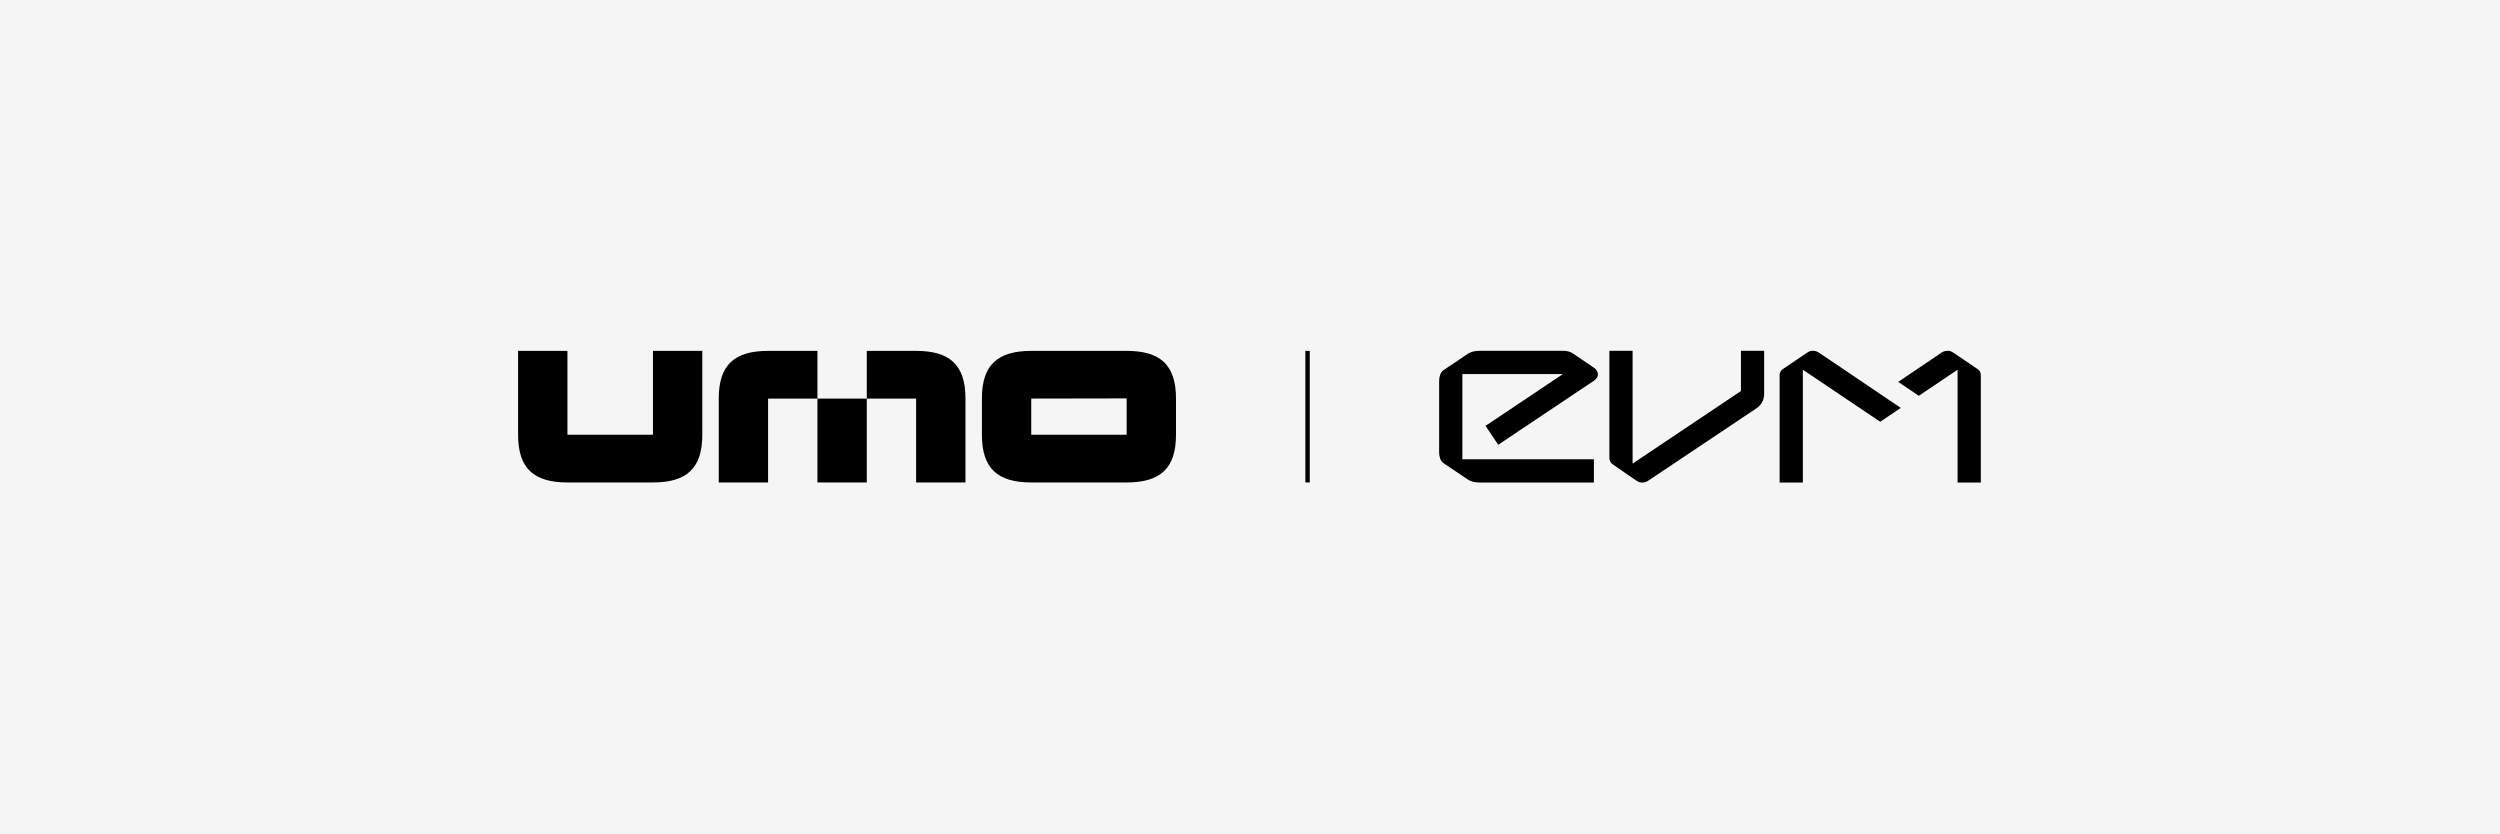
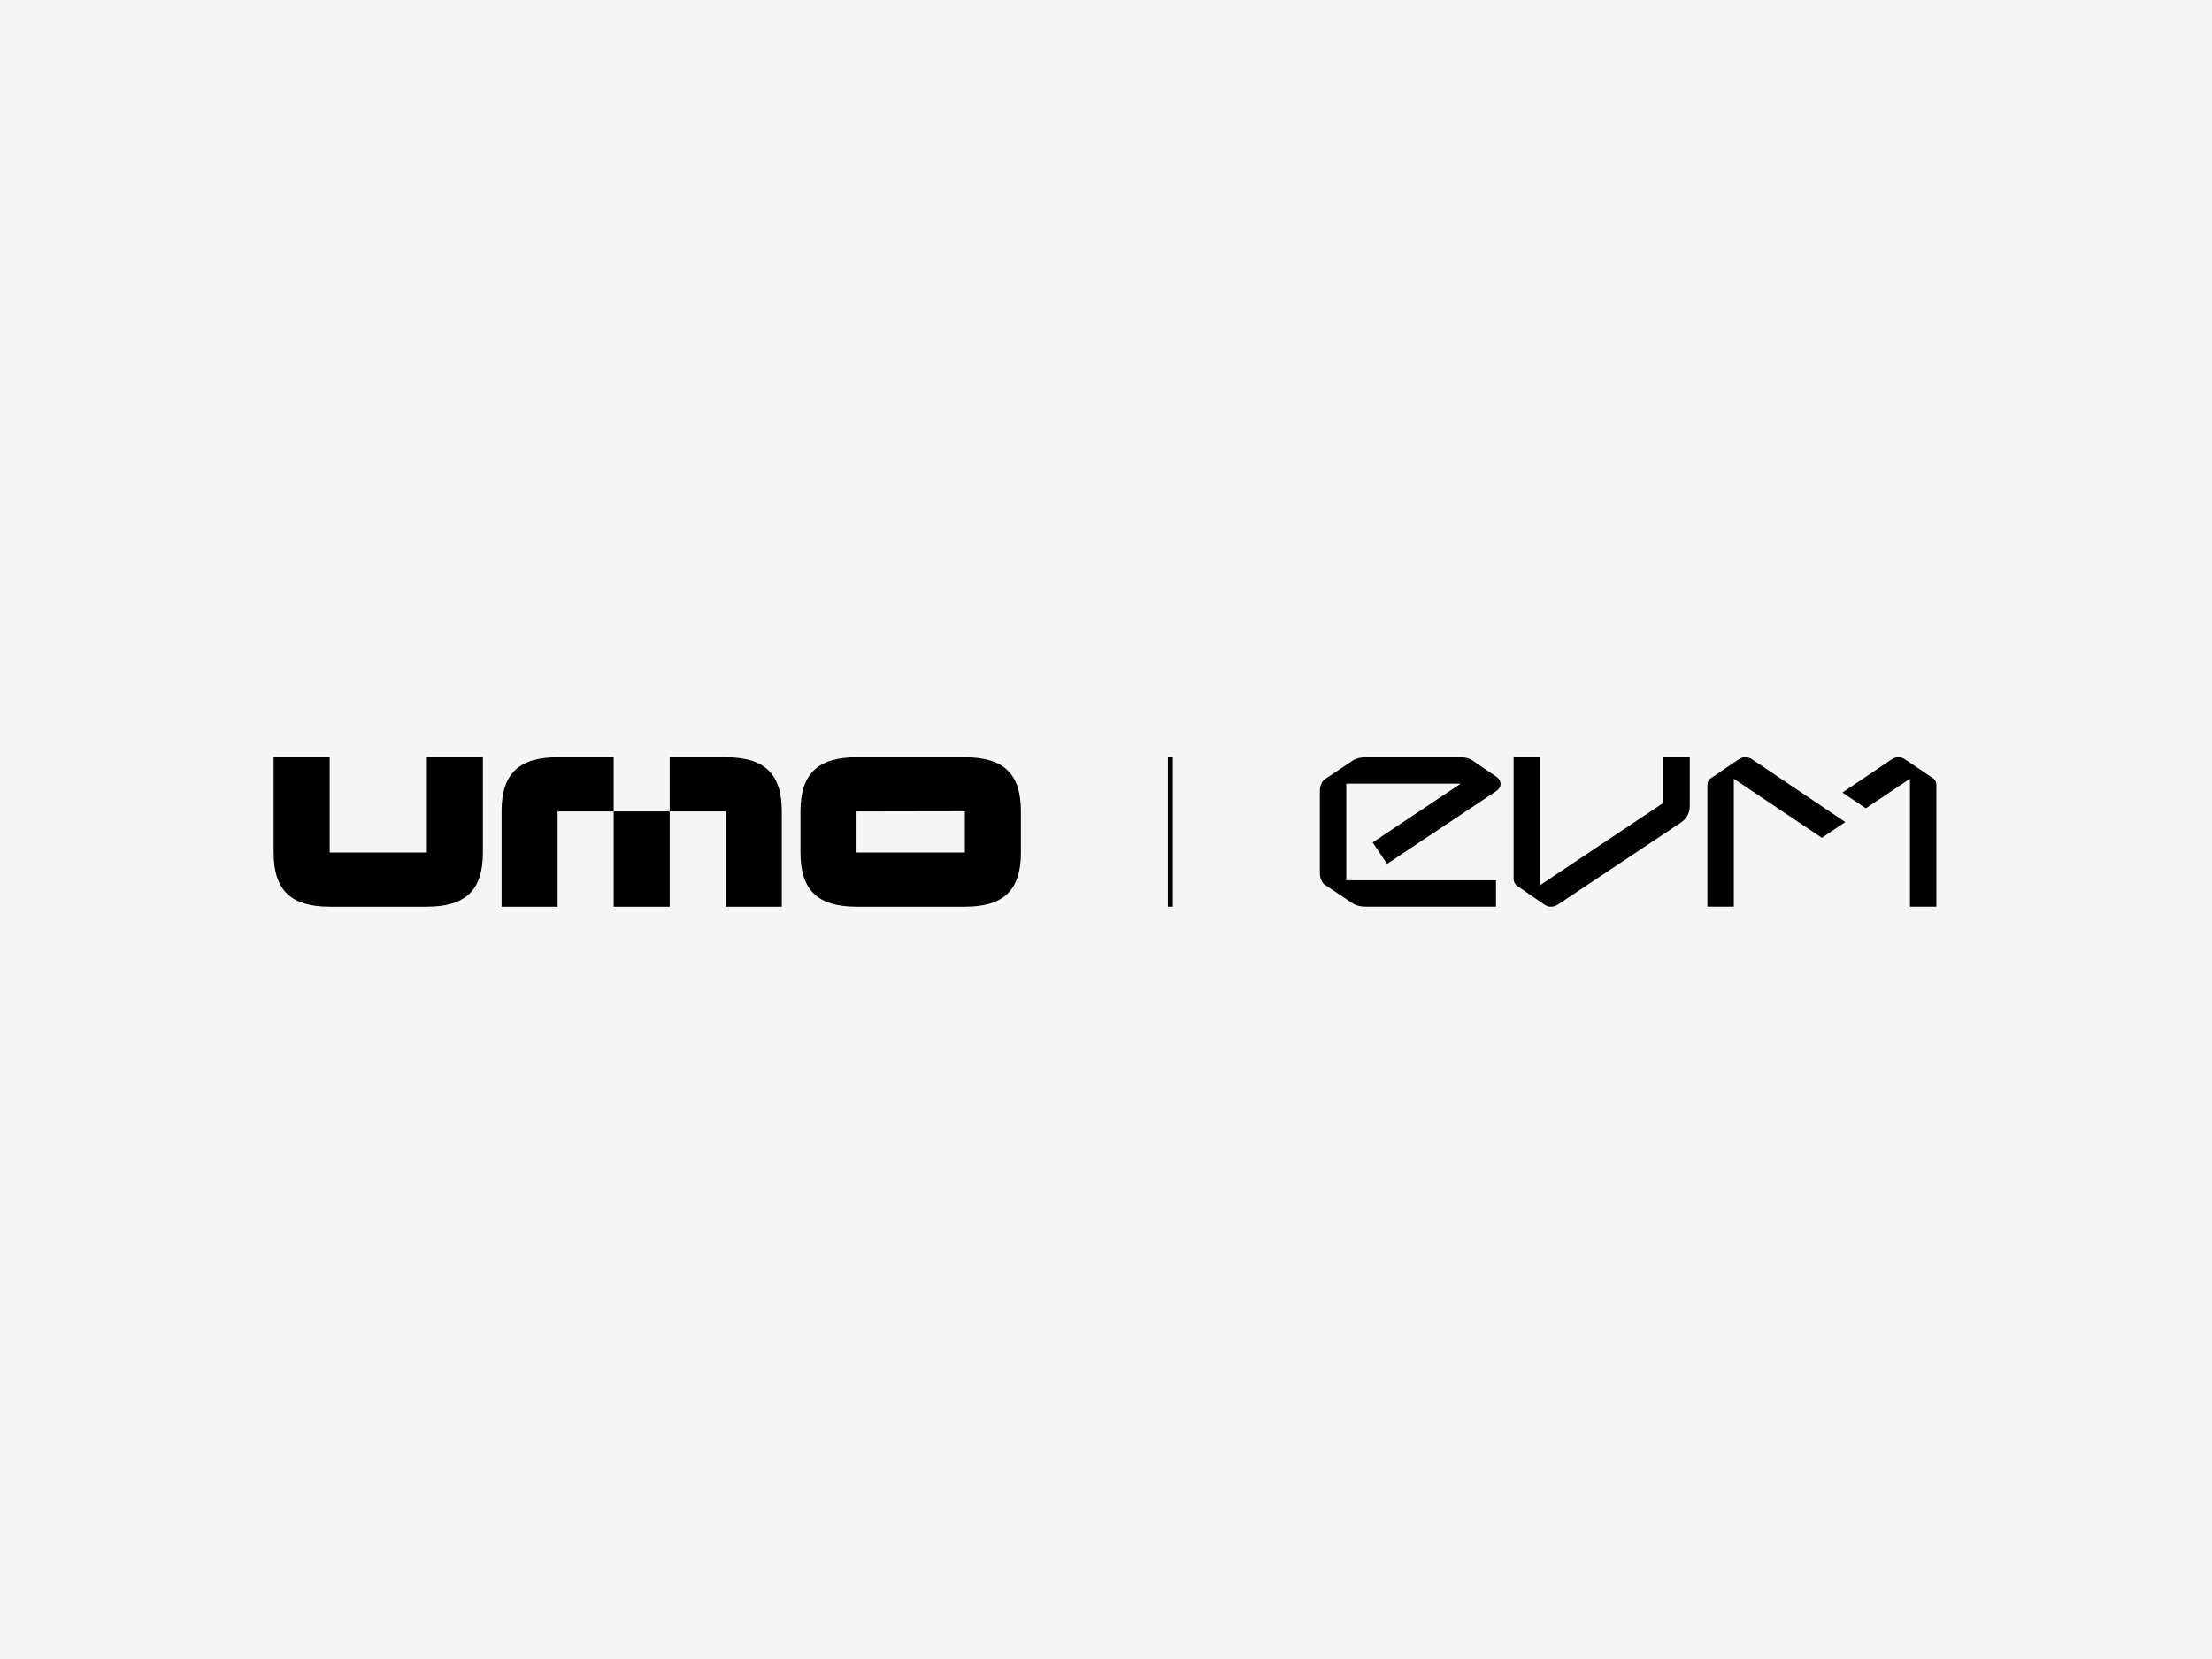
- <svg xmlns="http://www.w3.org/2000/svg" width="912" height="304" viewBox="0 328 912 304" fill="none">
-   <g>
-     <g>
-       <g>
-         <g clip-path="url(#clip0_4810_2)">
-           <g>
-             <rect width="912" height="304" transform="translate(0 328)" fill="#F5F5F5" />
-             <g>
-               <g>
-                 <path d="M298.2 473.4H280.199V504H262.2V473.337C262.2 461.022 268.048 456 280.199 456H298.2V473.4ZM334.199 456C346.347 456 352.2 461.015 352.2 473.337V504H334.199V473.4H316.2V504H298.2V473.4H316.2V456H334.199Z" fill="black" />
-                 <path d="M238.2 486.6H207V456H189V486.663C189 498.985 194.86 504 207.015 504H238.183C250.347 504 256.2 498.978 256.2 486.663V456H238.2V486.6Z" fill="black" />
-                 <path fill-rule="evenodd" clip-rule="evenodd" d="M410.987 456C423.142 456 429 461.015 429 473.337V486.663C429 498.978 423.149 504 410.987 504H376.215C364.058 504 358.2 498.985 358.2 486.663V473.337C358.2 461.022 364.058 456 376.215 456H410.987ZM376.2 486.6H411V473.337L376.2 473.4V486.6Z" fill="black" />
-               </g>
-               <path d="M477 456V504" stroke="black" stroke-width="1.6" />
-               <g>
-                 <path d="M533.471 495.55V464.455H570.143L541.927 483.351L546.543 490.258L578.634 468.782C579.284 468.347 580.103 467.811 581.456 466.901C583.409 465.596 583.399 463.435 581.456 462.135C580.028 461.179 577.361 459.334 575.348 457.983C573.804 456.948 572.85 455.973 570.168 455.973H539.72C538.306 455.973 536.678 456.213 535.224 457.228L526.503 463.09C525.499 463.825 525 465.446 525 466.856V493.139C525 494.555 525.504 496.175 526.503 496.905L535.224 502.767C536.673 503.783 538.306 504.023 539.72 504.023H581.456V495.54H533.471V495.55Z" fill="black" />
-                 <path d="M722.6 504.033V464.76C722.6 463.98 722.165 463.115 721.566 462.745L713.165 457.048C712.296 456.468 711.601 455.973 710.727 455.973C709.853 455.973 709.179 456.028 708.245 456.653L692.471 467.316L699.983 472.378L714.129 462.875V504.028H722.595L722.6 504.033Z" fill="black" />
-                 <path d="M649.206 504.033V464.76C649.206 463.98 649.666 463.18 650.24 462.745L658.641 457.048C659.51 456.468 660.205 455.973 661.079 455.973C661.953 455.973 662.627 456.028 663.561 456.653L693.405 476.804L685.903 481.861L657.677 462.875V504.028H649.211L649.206 504.033Z" fill="black" />
-                 <path d="M635.091 455.973V470.647L595.572 497.125V455.973H587.106V495.245C587.106 496.025 587.61 496.855 588.14 497.261L596.371 502.952C597.24 503.532 597.934 504.028 598.808 504.028C599.683 504.028 600.357 503.973 601.291 503.347L640.74 476.959C643.177 475.319 643.562 473.053 643.562 471.523V455.968H635.096L635.091 455.973Z" fill="black" />
+ <svg xmlns="http://www.w3.org/2000/svg" width="444" height="333" viewBox="120 0 444 333" fill="none">
+   <rect width="684" height="333" fill="#F5F5F5" />
+   <g id="UMO Brand Guide Web App">
+     <path d="M-832 -1467C-832 -1468.11 -831.105 -1469 -830 -1469H9166C9167.1 -1469 9168 -1468.1 9168 -1467V26743C9168 26744.1 9167.1 26745 9166 26745H-830C-831.105 26745 -832 26744.1 -832 26743V-1467Z" fill="#CCCCCC" />
+     <path d="M-830 -1469V-1468H9166V-1469V-1470H-830V-1469ZM9168 -1467H9167V26743H9168H9169V-1467H9168ZM9166 26745V26744H-830V26745V26746H9166V26745ZM-832 26743H-831V-1467H-832H-833V26743H-832ZM-830 26745V26744C-830.552 26744 -831 26743.6 -831 26743H-832H-833C-833 26744.7 -831.657 26746 -830 26746V26745ZM9168 26743H9167C9167 26743.6 9166.55 26744 9166 26744V26745V26746C9167.66 26746 9169 26744.7 9169 26743H9168ZM9166 -1469V-1468C9166.55 -1468 9167 -1467.55 9167 -1467H9168H9169C9169 -1468.66 9167.66 -1470 9166 -1470V-1469ZM-830 -1469V-1470C-831.657 -1470 -833 -1468.66 -833 -1467H-832H-831C-831 -1467.55 -830.553 -1468 -830 -1468V-1469Z" fill="black" fill-opacity="0.1" />
+     <g id="Brand Guide Desktop" clip-path="url(#clip0_4810_2)">
+       <rect width="1440" height="381" transform="translate(-732 -24)" fill="white" />
+       <g id="Body">
+         <g id="Block">
+           <g id="Body_2">
+             <g id="Frame 51">
+               <rect width="684" height="333" fill="#F5F5F5" />
+               <g id="Frame 67">
+                 <g id="UMO">
+                   <path d="M243.175 162.875H231.925V182H220.675V162.836C220.675 155.139 224.33 152 231.925 152H243.175V162.875ZM265.674 152C273.267 152 276.925 155.134 276.925 162.836V182H265.674V162.875H254.425V182H243.175V162.875H254.425V152H265.674Z" fill="black" />
+                   <path d="M205.675 171.125H186.175V152H174.925V171.164C174.925 178.866 178.588 182 186.184 182H205.665C213.267 182 216.925 178.861 216.925 171.164V152H205.675V171.125Z" fill="black" />
+                   <path fill-rule="evenodd" clip-rule="evenodd" d="M313.667 152C321.264 152 324.925 155.134 324.925 162.836V171.164C324.925 178.861 321.268 182 313.667 182H291.934C284.336 182 280.675 178.866 280.675 171.164V162.836C280.675 155.139 284.336 152 291.934 152H313.667ZM291.925 171.125H313.675V162.836L291.925 162.875V171.125Z" fill="black" />
+                 </g>
+                 <path id="Rectangle 24" d="M354.925 152V182" stroke="black" />
+                 <g id="Vector">
+                   <path d="M390.23 176.706V157.298H413.197L395.526 169.092L398.416 173.403L418.514 159.998C418.921 159.726 419.434 159.392 420.282 158.824C421.505 158.009 421.499 156.661 420.282 155.849C419.387 155.253 417.717 154.101 416.456 153.258C415.49 152.612 414.892 152.003 413.212 152.003H394.144C393.258 152.003 392.238 152.153 391.328 152.787L385.867 156.445C385.238 156.904 384.925 157.916 384.925 158.796V175.201C384.925 176.084 385.241 177.096 385.867 177.552L391.328 181.21C392.235 181.844 393.258 181.994 394.144 181.994H420.282V176.699H390.23V176.706Z" fill="black" />
+                   <path d="M508.675 182V157.488C508.675 157.001 508.403 156.461 508.028 156.23L502.766 152.674C502.222 152.312 501.787 152.003 501.24 152.003C500.692 152.003 500.27 152.037 499.685 152.428L489.806 159.083L494.511 162.242L503.37 156.311V181.997H508.672L508.675 182Z" fill="black" />
+                   <path d="M462.711 182V157.488C462.711 157.001 462.999 156.502 463.359 156.23L468.62 152.674C469.164 152.312 469.599 152.003 470.146 152.003C470.694 152.003 471.116 152.037 471.701 152.428L490.391 165.005L485.693 168.161L468.016 156.311V181.997H462.714L462.711 182Z" fill="black" />
+                   <path d="M453.871 152.003V161.162L429.122 177.689V152.003H423.82V176.515C423.82 177.002 424.136 177.52 424.467 177.773L429.622 181.326C430.166 181.688 430.601 181.997 431.149 181.997C431.696 181.997 432.118 181.963 432.703 181.572L457.409 165.102C458.935 164.078 459.176 162.664 459.176 161.709V152H453.874L453.871 152.003Z" fill="black" />
+                 </g>
              </g>
            </g>
          </g>
        </g>
      </g>
    </g>
  </g>
  <defs>
-     <clipPath>
-       <rect width="912" height="632" fill="white" />
-     </clipPath>
-     <clipPath>
-       <rect x="168" y="128" width="240" height="48" fill="white" />
+     <clipPath id="clip0_4810_2">
+       <rect width="1440" height="381" fill="white" transform="translate(-732 -24)" />
    </clipPath>
  </defs>
</svg>
